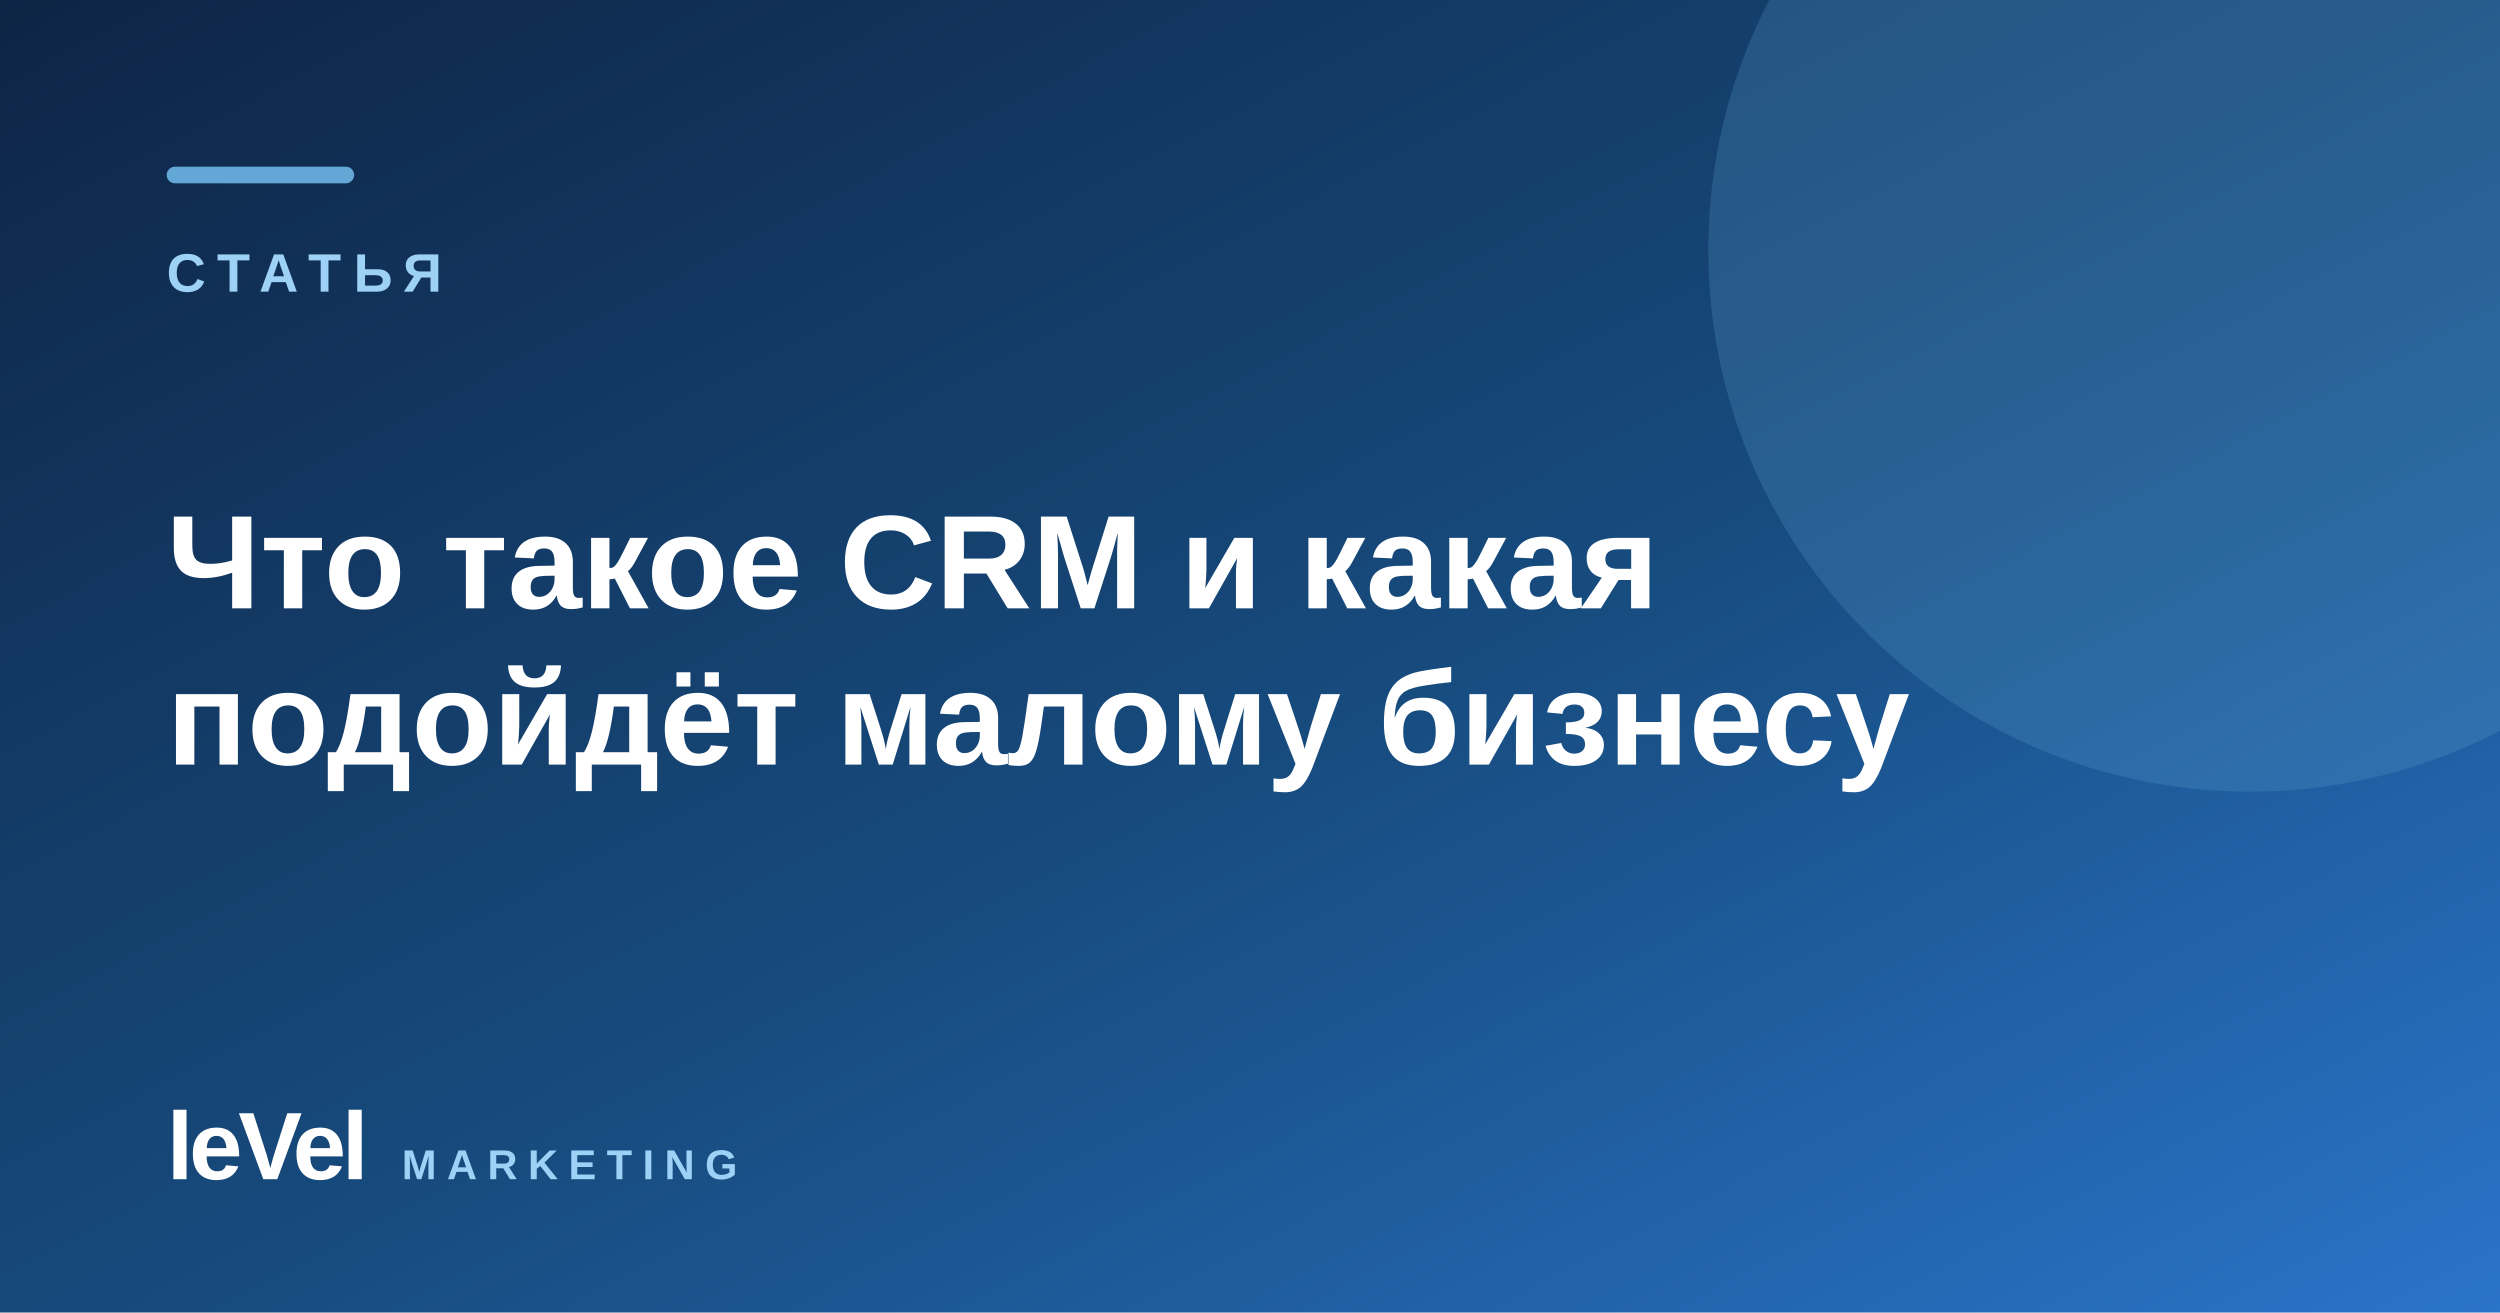
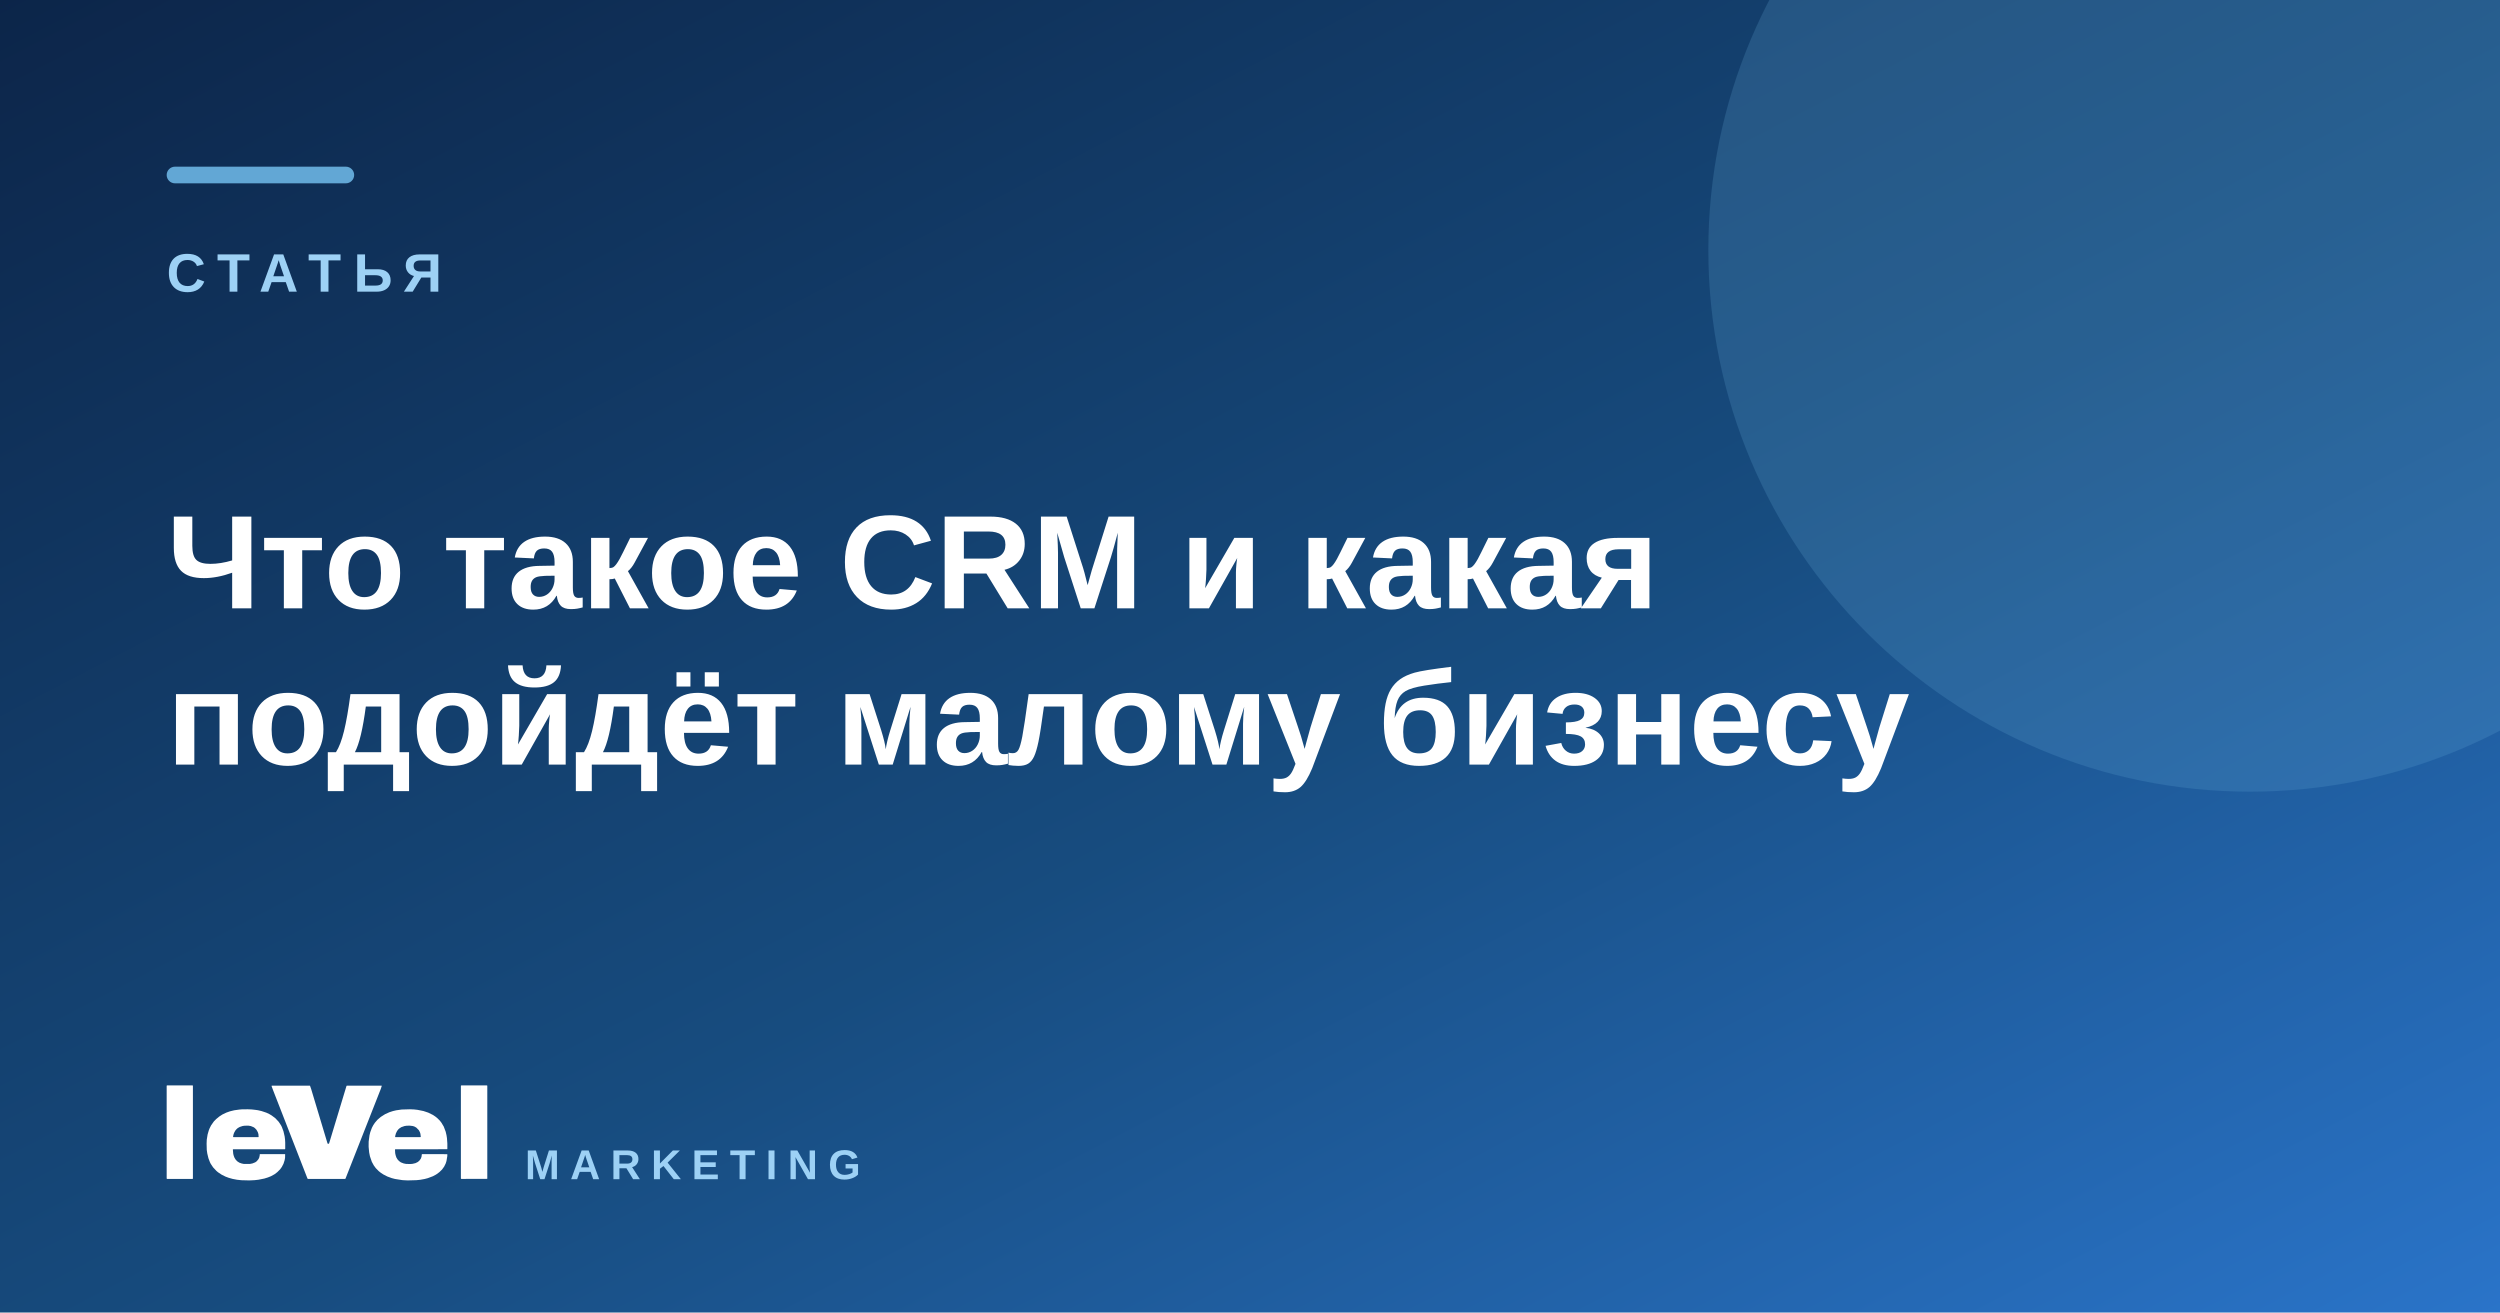
<svg xmlns="http://www.w3.org/2000/svg" viewBox="0 0 1200 630" width="1200" height="630">
  <defs>
    <linearGradient id="g" x1="0" y1="0" x2="1" y2="1">
-       <stop offset="0" stop-color="#0e2445" />
+       <stop offset="0" stop-color="#0c2549" />
      <stop offset=".55" stop-color="#174c7f" />
      <stop offset="1" stop-color="#2a74c9" />
    </linearGradient>
  </defs>
  <rect width="1200" height="630" fill="url(#g)" />
  <circle cx="1080" cy="120" r="260" fill="#62a7d5" opacity=".22" />
  <rect x="80" y="80" width="90" height="8" rx="4" fill="#62a7d5" />
  <text x="80" y="140" font-size="26" font-weight="700" letter-spacing="6" fill="#9dd1f5" font-family="Manrope, Arial, Helvetica, sans-serif">СТАТЬЯ</text>
  <g font-family="Manrope, Arial, Helvetica, sans-serif">
    <text x="80" y="292" font-size="64" font-weight="800" fill="#fff">Что такое CRM и какая</text>
    <text x="80" y="367" font-size="64" font-weight="800" fill="#fff">подойдёт малому бизнесу</text>
  </g>
-   <text x="80" y="566" font-size="46" letter-spacing="-2" fill="#fff" font-family="'Archivo Black', 'Arial Black', Arial, sans-serif" font-weight="900">leVel<tspan dx="16" font-size="20" letter-spacing="5" fill="#9dd1f5" font-family="Manrope, Arial, Helvetica, sans-serif" font-weight="700">MARKETING</tspan>
-   </text>
+   <path transform="translate(80 521) scale(.19)" fill="#fff" fill-rule="evenodd" d="M0.7 0.0 L0.0 1.0 L0.0 235.0 L0.7 236.2 L65.7 236.2 L66.3 235.0 L66.3 1.0 L65.7 0.0Z M744.7 0.0 L743.7 0.3 L743.3 1.0 L743.3 235.0 L743.7 235.8 L744.7 236.2 L809.7 236.0 L810.0 235.0 L810.0 1.0 L809.7 0.3 L808.7 0.0Z M265.7 0.7 L265.1 1.0 L265.1 2.0 L268.4 11.0 L355.7 235.2 L356.7 236.2 L450.7 236.2 L451.7 235.7 L540.9 9.0 L543.5 1.0 L542.7 0.7 L455.7 0.7 L454.4 1.0 L411.1 144.0 L410.1 147.0 L409.7 147.4 L407.7 147.4 L406.7 147.0 L406.2 146.0 L365.0 9.0 L362.2 1.0 L361.7 0.7Z M183.7 61.0 L170.7 62.8 L159.7 65.5 L150.7 68.7 L140.7 73.5 L132.7 78.7 L125.1 85.0 L119.2 91.0 L112.2 101.0 L108.2 109.0 L106.3 114.0 L103.4 124.0 L101.3 137.0 L100.9 147.0 L101.3 163.0 L102.6 172.0 L105.5 184.0 L109.3 194.0 L111.3 198.0 L117.3 207.0 L125.7 216.0 L129.7 219.4 L138.7 225.4 L148.7 230.4 L156.7 233.4 L166.7 236.2 L177.7 238.3 L188.7 239.5 L208.7 240.0 L221.7 239.4 L231.7 238.3 L246.7 235.3 L255.7 232.5 L263.7 229.3 L272.7 224.3 L279.6 219.0 L286.7 211.9 L290.9 206.0 L295.1 198.0 L298.0 189.0 L299.1 183.0 L299.3 174.0 L298.7 173.6 L235.7 173.6 L235.2 174.0 L235.0 177.0 L233.9 182.0 L232.1 186.0 L227.7 191.4 L223.7 194.3 L216.7 197.1 L210.7 198.3 L194.7 198.3 L189.7 197.3 L183.7 195.2 L178.7 192.0 L174.7 188.0 L171.5 183.0 L169.5 178.0 L168.2 173.0 L167.2 162.0 L167.7 161.5 L168.7 161.3 L298.7 161.3 L299.5 160.0 L299.5 145.0 L299.1 137.0 L298.1 129.0 L295.1 116.0 L291.0 105.0 L289.0 101.0 L283.1 92.0 L274.7 83.0 L265.4 76.0 L259.7 72.6 L251.7 68.8 L239.7 64.8 L230.7 62.7 L223.7 61.7 L214.7 60.7 L204.7 60.3 L189.7 60.5Z M593.7 60.9 L579.7 62.9 L571.7 64.8 L562.7 67.7 L551.7 72.7 L540.7 79.7 L532.7 86.6 L526.3 94.0 L522.2 100.0 L518.5 107.0 L514.4 118.0 L512.4 126.0 L510.3 142.0 L510.2 155.0 L511.5 169.0 L513.5 179.0 L518.3 193.0 L523.2 202.0 L528.3 209.0 L535.7 216.5 L540.7 220.5 L547.7 225.1 L557.7 230.2 L568.7 234.2 L576.7 236.3 L595.7 239.3 L608.7 240.0 L630.7 239.4 L640.7 238.4 L651.7 236.4 L659.7 234.3 L672.7 229.4 L680.7 225.1 L688.7 219.3 L695.7 212.5 L701.1 205.0 L705.0 197.0 L706.9 191.0 L708.9 179.0 L709.1 175.0 L708.7 173.7 L645.7 173.6 L644.6 174.0 L643.9 180.0 L642.1 185.0 L638.7 189.7 L634.7 193.3 L628.7 196.3 L620.7 198.2 L614.7 198.6 L604.7 198.3 L598.7 197.1 L591.7 194.4 L587.0 191.0 L583.3 187.0 L580.3 182.0 L578.3 176.0 L577.3 171.0 L576.8 162.0 L577.7 161.3 L708.7 161.2 L709.1 160.0 L709.1 147.0 L708.1 133.0 L707.0 126.0 L704.9 117.0 L700.0 104.0 L694.0 94.0 L690.1 89.0 L684.1 83.0 L678.7 78.6 L672.7 74.6 L660.7 68.7 L648.7 64.7 L633.7 61.7 L624.7 60.7 L614.7 60.3Z M196.7 101.8 L191.7 102.6 L184.7 104.9 L179.7 107.7 L176.7 110.3 L173.5 114.0 L170.2 120.0 L168.6 125.0 L167.7 130.0 L168.7 130.6 L231.7 130.6 L232.3 130.0 L231.8 123.0 L230.2 118.0 L226.8 112.0 L222.7 107.7 L219.7 105.6 L212.7 102.7 L206.7 101.7Z M605.7 101.9 L600.7 102.7 L592.7 105.5 L587.7 108.8 L585.3 111.0 L582.2 115.0 L579.2 121.0 L577.3 128.0 L577.2 130.0 L577.7 130.6 L640.7 130.6 L642.0 130.0 L641.0 122.0 L639.7 118.0 L637.0 113.0 L630.7 106.6 L625.7 103.8 L621.7 102.6 L613.7 101.6Z" />
+   <text x="252" y="566" font-size="20" font-weight="700" letter-spacing="5" fill="#9dd1f5" font-family="Manrope, Arial, Helvetica, sans-serif">MARKETING</text>
</svg>
